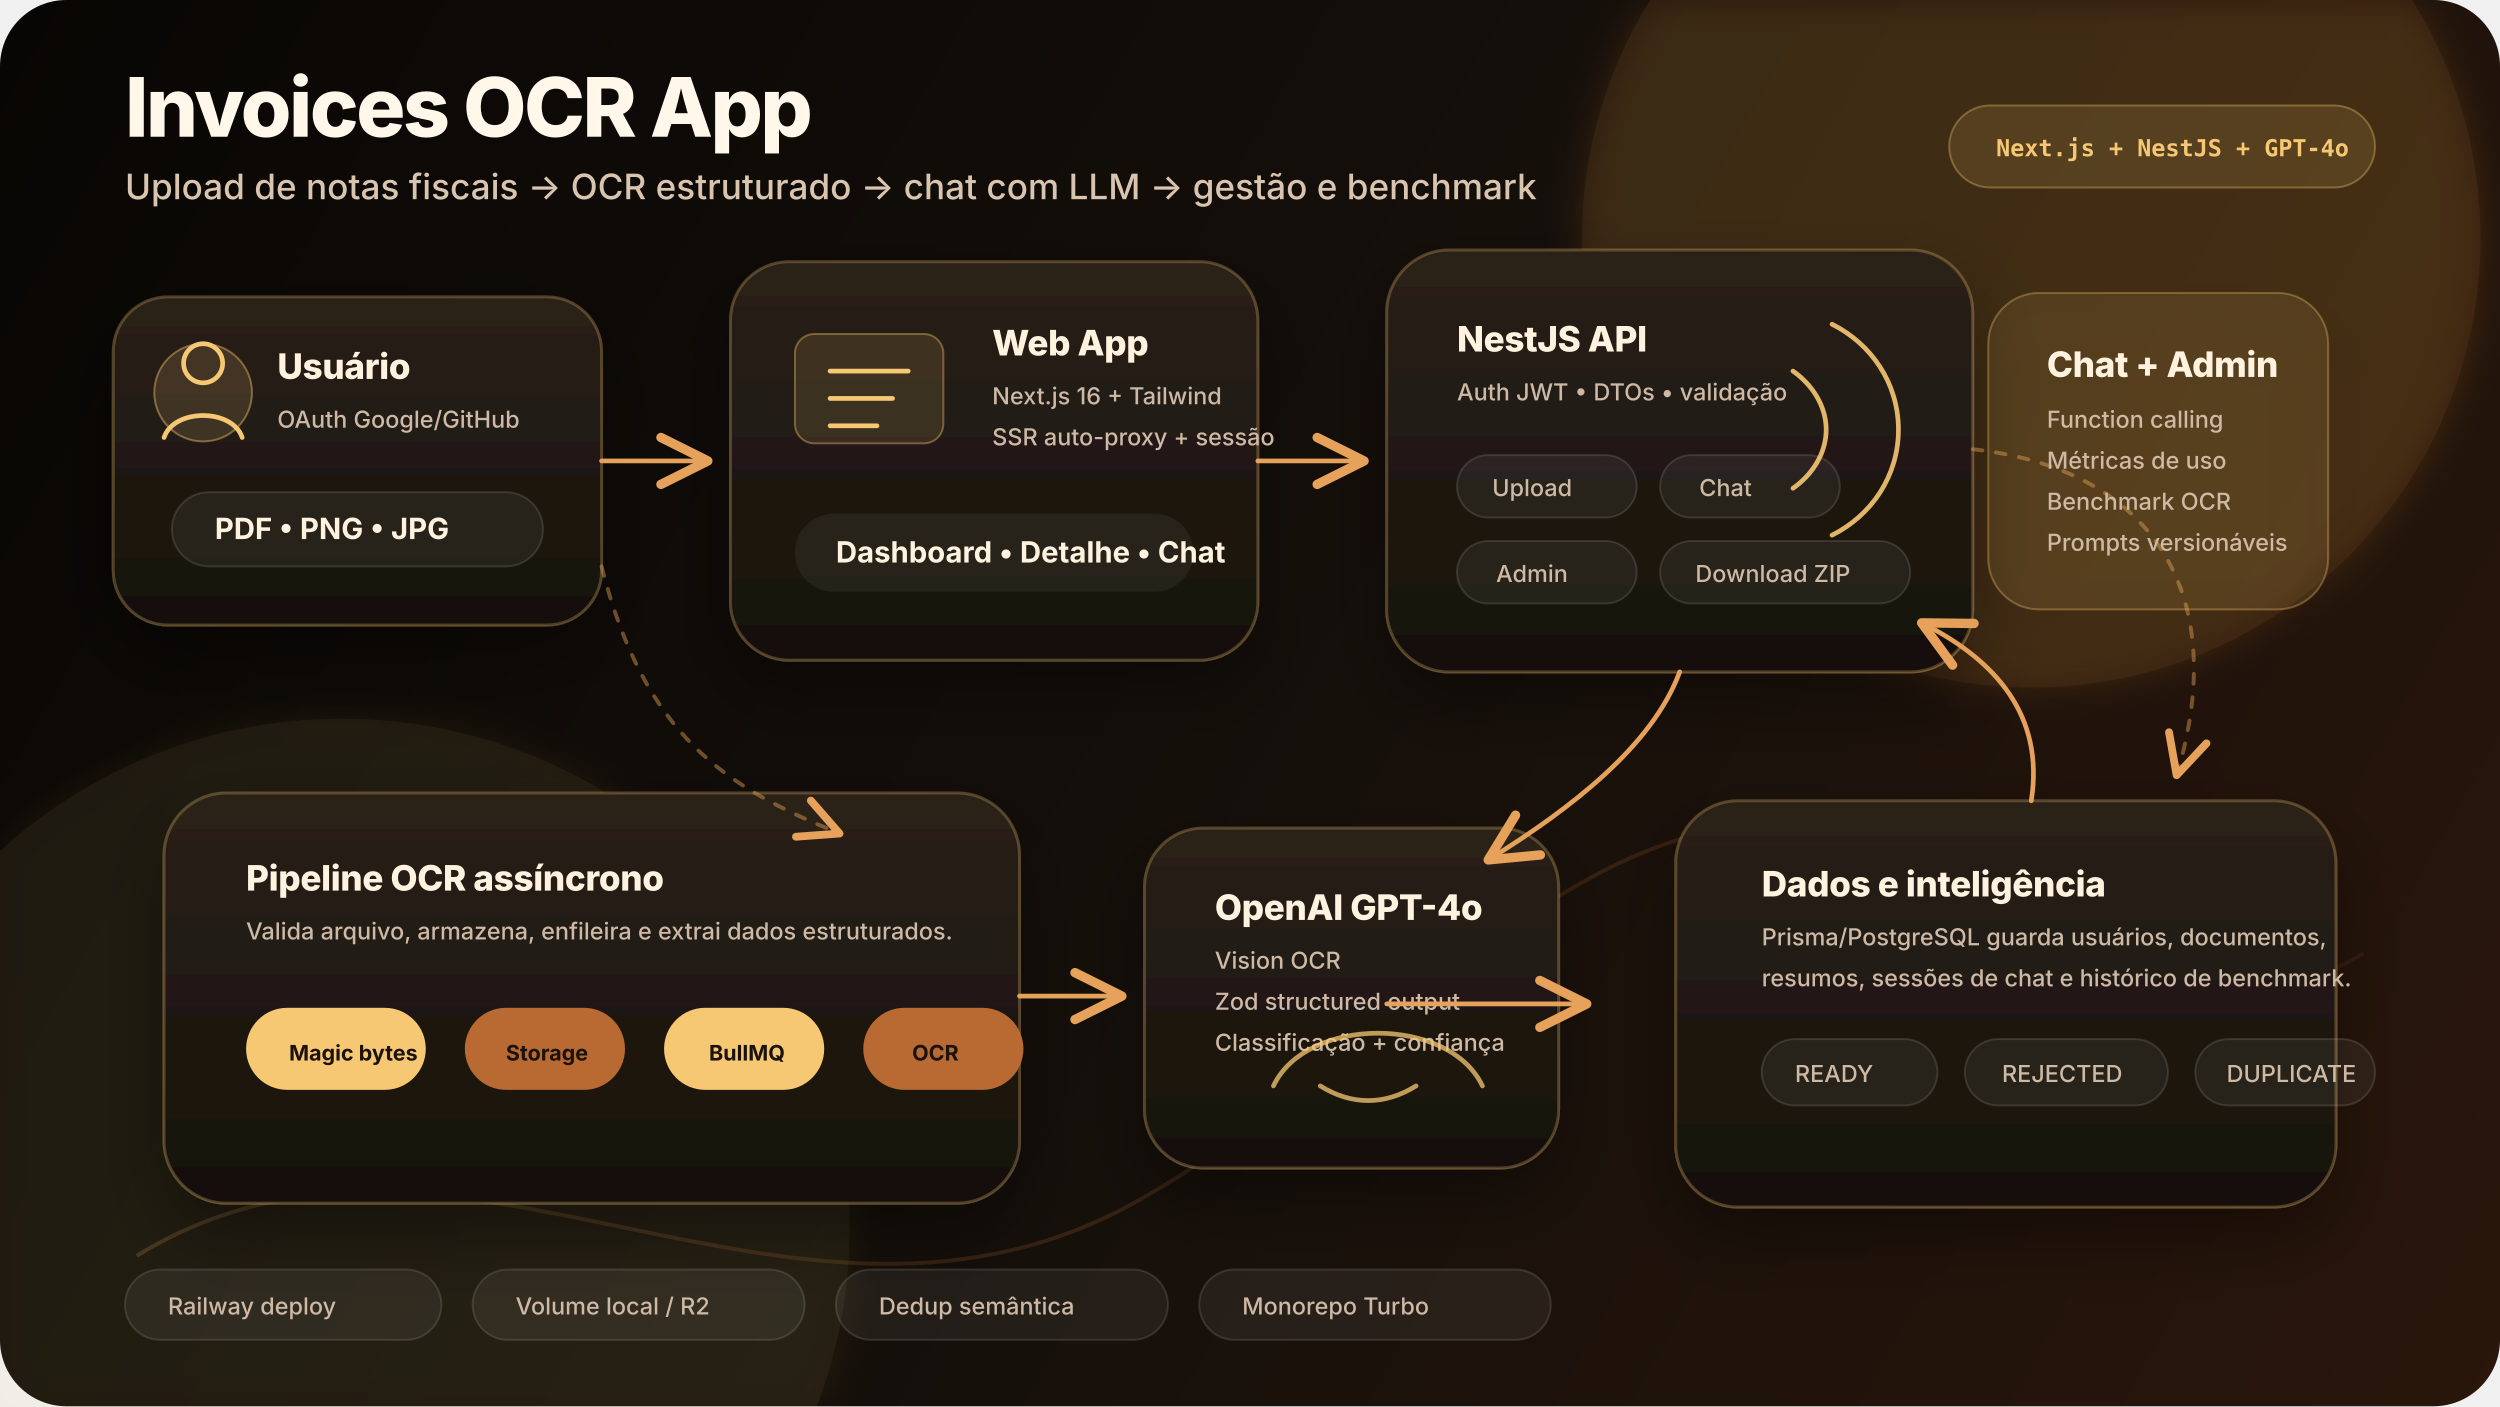
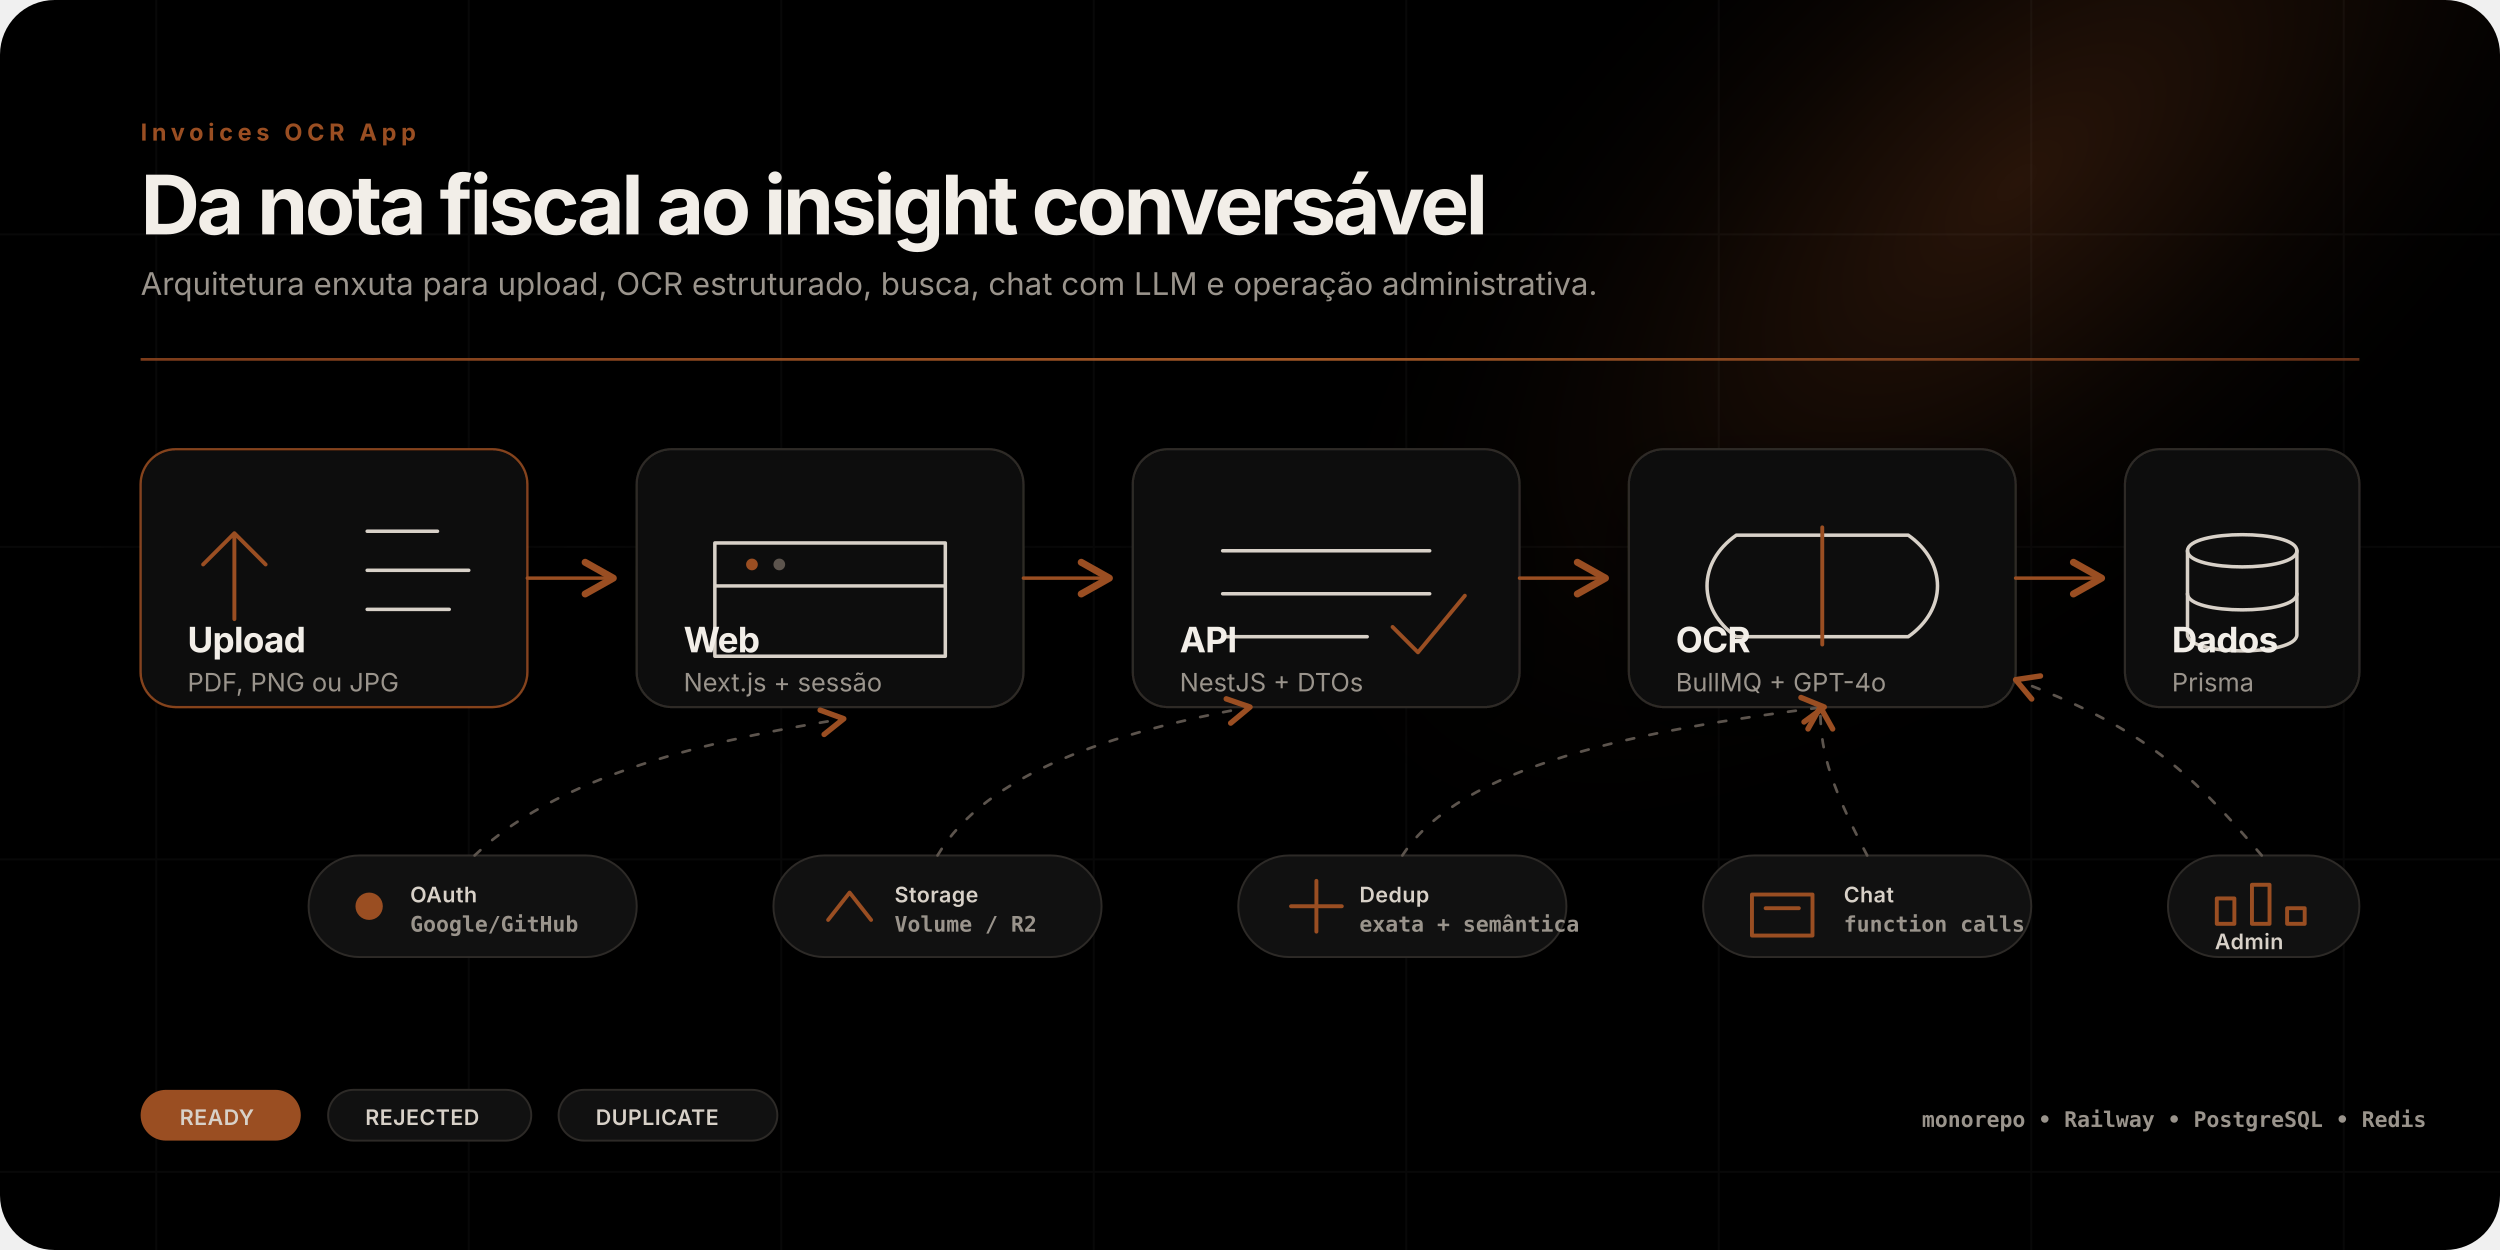
- <svg xmlns="http://www.w3.org/2000/svg" width="1280" height="720" viewBox="0 0 1280 720" fill="none" role="img" aria-labelledby="title desc">
+ <svg xmlns="http://www.w3.org/2000/svg" width="1280" height="640" viewBox="0 0 1280 640" fill="none" role="img" aria-labelledby="title desc">
  <defs>
-     <linearGradient id="bg" x1="0" y1="0" x2="1280" y2="720" gradientUnits="userSpaceOnUse">
-       <stop stop-color="#080604" />
-       <stop offset="0.54" stop-color="#16100B" />
-       <stop offset="1" stop-color="#2A160B" />
+     <linearGradient id="copperLine" x1="90" y1="0" x2="1190" y2="0" gradientUnits="userSpaceOnUse">
+       <stop stop-color="#8A421D" />
+       <stop offset="0.52" stop-color="#B4612A" />
+       <stop offset="1" stop-color="#6F3519" />
    </linearGradient>
-     <linearGradient id="copper" x1="120" y1="92" x2="1160" y2="650" gradientUnits="userSpaceOnUse">
-       <stop stop-color="#F7C873" />
-       <stop offset="0.42" stop-color="#C87533" />
-       <stop offset="1" stop-color="#7A3D1B" />
-     </linearGradient>
-     <linearGradient id="panel" x1="0" y1="0" x2="0" y2="1">
-       <stop stop-color="#2B2118" />
-       <stop offset="1" stop-color="#15100C" />
-     </linearGradient>
-     <filter id="shadow" x="-20%" y="-20%" width="140%" height="150%" color-interpolation-filters="sRGB">
-       <feDropShadow dx="0" dy="16" stdDeviation="18" flood-color="#000000" flood-opacity="0.38" />
+     <radialGradient id="copperGlow" cx="0" cy="0" r="1" gradientUnits="userSpaceOnUse" gradientTransform="translate(1030 96) rotate(138) scale(475 222)">
+       <stop stop-color="#9A4E22" stop-opacity="0.26" />
+       <stop offset="0.48" stop-color="#9A4E22" stop-opacity="0.08" />
+       <stop offset="1" stop-color="#000000" stop-opacity="0" />
+     </radialGradient>
+     <filter id="softShadow" x="-12%" y="-18%" width="124%" height="140%" color-interpolation-filters="sRGB">
+       <feDropShadow dx="0" dy="14" stdDeviation="18" flood-color="#000000" flood-opacity="0.5" />
    </filter>
-     <filter id="glow" x="-40%" y="-40%" width="180%" height="180%" color-interpolation-filters="sRGB">
-       <feGaussianBlur stdDeviation="9" result="blur" />
-       <feColorMatrix in="blur" type="matrix" values="1 0 0 0 0.95 0 0.55 0 0 0.44 0 0 0.22 0 0.12 0 0 0 0.8 0" />
-       <feBlend in="SourceGraphic" mode="screen" />
-     </filter>
-     <marker id="arrow" markerWidth="14" markerHeight="14" refX="11" refY="7" orient="auto" markerUnits="strokeWidth">
-       <path d="M2 2L12 7L2 12" stroke="#E6A15A" stroke-width="2" stroke-linecap="round" stroke-linejoin="round" />
+     <marker id="arrow" markerWidth="13" markerHeight="13" refX="10" refY="6.5" orient="auto" markerUnits="strokeWidth">
+       <path d="M2 2L10 6.5L2 11" stroke="#9A4E22" stroke-width="2" stroke-linecap="round" stroke-linejoin="round" />
    </marker>
    <style>
-       .title { font: 800 42px Inter, ui-sans-serif, system-ui, -apple-system, BlinkMacSystemFont, "Segoe UI", sans-serif; fill: #FFF7EA; letter-spacing: -0.03em; }
-       .subtitle { font: 500 18px Inter, ui-sans-serif, system-ui, -apple-system, BlinkMacSystemFont, "Segoe UI", sans-serif; fill: #D9C4AF; }
-       .section { font: 800 18px Inter, ui-sans-serif, system-ui, -apple-system, BlinkMacSystemFont, "Segoe UI", sans-serif; fill: #FFF3DF; letter-spacing: -0.01em; }
-       .label { font: 700 15px Inter, ui-sans-serif, system-ui, -apple-system, BlinkMacSystemFont, "Segoe UI", sans-serif; fill: #FFF3DF; }
-       .small { font: 500 12px Inter, ui-sans-serif, system-ui, -apple-system, BlinkMacSystemFont, "Segoe UI", sans-serif; fill: #CDB9A4; }
-       .tiny { font: 700 11px Inter, ui-sans-serif, system-ui, -apple-system, BlinkMacSystemFont, "Segoe UI", sans-serif; fill: #1B120B; }
-       .mono { font: 700 12px "SFMono-Regular", Consolas, monospace; fill: #F7C873; }
-       .card { fill: url(#panel); stroke: rgba(247, 200, 115, 0.26); stroke-width: 1.5; filter: url(#shadow); }
-       .mini { fill: rgba(255,255,255,0.055); stroke: rgba(255,255,255,0.12); stroke-width: 1; }
-       .line { stroke: #E6A15A; stroke-width: 2.4; stroke-linecap: round; stroke-linejoin: round; marker-end: url(#arrow); }
-       .line-muted { stroke: rgba(230,161,90,0.44); stroke-width: 2; stroke-linecap: round; stroke-dasharray: 5 7; marker-end: url(#arrow); }
-       .chip { fill: #F7C873; }
-       .chip2 { fill: #B96932; }
-       .icon { stroke: #F7C873; stroke-width: 2.4; stroke-linecap: round; stroke-linejoin: round; }
+       .bg { fill: #000; }
+       .grid { stroke: #ffffff; stroke-opacity: 0.035; stroke-width: 1; }
+       .eyebrow { font: 700 12px Inter, ui-sans-serif, system-ui, -apple-system, BlinkMacSystemFont, "Segoe UI", sans-serif; letter-spacing: 0.2em; text-transform: uppercase; fill: #9A4E22; }
+       .title { font: 650 42px Inter, ui-sans-serif, system-ui, -apple-system, BlinkMacSystemFont, "Segoe UI", sans-serif; letter-spacing: -0.04em; fill: #F2EEE8; }
+       .subtitle { font: 400 16px Inter, ui-sans-serif, system-ui, -apple-system, BlinkMacSystemFont, "Segoe UI", sans-serif; fill: #9A948C; }
+       .cardTitle { font: 650 18px Inter, ui-sans-serif, system-ui, -apple-system, BlinkMacSystemFont, "Segoe UI", sans-serif; letter-spacing: -0.02em; fill: #F2EEE8; }
+       .cardText { font: 400 13px Inter, ui-sans-serif, system-ui, -apple-system, BlinkMacSystemFont, "Segoe UI", sans-serif; fill: #9A948C; }
+       .tiny { font: 600 11px Inter, ui-sans-serif, system-ui, -apple-system, BlinkMacSystemFont, "Segoe UI", sans-serif; letter-spacing: 0.02em; fill: #D8D1C8; }
+       .mono { font: 600 11px "SFMono-Regular", Consolas, monospace; fill: #9A948C; }
+       .panel { fill: #080808; stroke: #2D2A27; stroke-width: 1.2; filter: url(#softShadow); }
+       .panelAccent { stroke: #9A4E22; stroke-opacity: 0.85; }
+       .chip { fill: #111; stroke: #2D2A27; stroke-width: 1; }
+       .chipAccent { fill: #9A4E22; }
+       .wire { stroke: #9A4E22; stroke-width: 1.8; stroke-linecap: round; stroke-linejoin: round; marker-end: url(#arrow); }
+       .wireMuted { stroke: #5C544D; stroke-width: 1.4; stroke-linecap: round; stroke-dasharray: 4 8; marker-end: url(#arrow); }
+       .icon { stroke: #D8D1C8; stroke-width: 1.8; stroke-linecap: round; stroke-linejoin: round; }
+       .iconAccent { stroke: #9A4E22; stroke-width: 2; stroke-linecap: round; stroke-linejoin: round; }
    </style>
  </defs>
-   <rect width="1280" height="720" rx="34" fill="url(#bg)" />
-   <circle cx="1040" cy="122" r="230" fill="#9A4E22" opacity="0.18" filter="url(#glow)" />
-   <circle cx="175" cy="628" r="260" fill="#F7C873" opacity="0.08" filter="url(#glow)" />
-   <path d="M70 643C232 543 407 715 584 614C732 529 817 390 961 428C1067 456 1136 536 1210 488" stroke="url(#copper)" stroke-width="2" opacity="0.2" />
-   <text x="64" y="70" class="title">Invoices OCR App</text>
-   <text x="64" y="102" class="subtitle">Upload de notas fiscais → OCR estruturado → chat com LLM → gestão e benchmark</text>
-   <rect x="998" y="54" width="218" height="42" rx="21" fill="rgba(247,200,115,0.12)" stroke="rgba(247,200,115,0.34)" />
-   <text x="1022" y="80" class="mono">Next.js + NestJS + GPT-4o</text>
-   <rect x="58" y="152" width="250" height="168" rx="28" class="card" />
-   <circle cx="104" cy="201" r="25" fill="rgba(247,200,115,0.14)" stroke="rgba(247,200,115,0.42)" />
-   <path d="M104 196a10 10 0 1 0 0-20a10 10 0 0 0 0 20ZM84 224c5-15 35-15 40 0" class="icon" />
-   <text x="142" y="194" class="section">Usuário</text>
-   <text x="142" y="219" class="small">OAuth Google/GitHub</text>
-   <rect x="88" y="252" width="190" height="38" rx="19" class="mini" />
-   <text x="110" y="276" class="label">PDF • PNG • JPG</text>
-   <rect x="374" y="134" width="270" height="204" rx="30" class="card" />
-   <rect x="407" y="171" width="76" height="56" rx="10" fill="rgba(247,200,115,0.12)" stroke="rgba(247,200,115,0.38)" />
-   <path d="M425 190h40M425 204h32M425 218h24" class="icon" />
-   <text x="508" y="182" class="section">Web App</text>
-   <text x="508" y="207" class="small">Next.js 16 + Tailwind</text>
-   <text x="508" y="228" class="small">SSR auto-proxy + sessão</text>
-   <rect x="407" y="263" width="204" height="40" rx="20" fill="rgba(255,255,255,0.055)" />
-   <text x="428" y="288" class="label">Dashboard • Detalhe • Chat</text>
-   <rect x="710" y="128" width="300" height="216" rx="32" class="card" />
-   <text x="746" y="180" class="section">NestJS API</text>
-   <text x="746" y="205" class="small">Auth JWT • DTOs • validação</text>
-   <g transform="translate(746 233)">
-     <rect width="92" height="32" rx="16" class="mini" />
-     <text x="18" y="21" class="small">Upload</text>
-     <rect x="104" width="92" height="32" rx="16" class="mini" />
-     <text x="124" y="21" class="small">Chat</text>
-     <rect x="0" y="44" width="92" height="32" rx="16" class="mini" />
-     <text x="20" y="65" class="small">Admin</text>
-     <rect x="104" y="44" width="128" height="32" rx="16" class="mini" />
-     <text x="122" y="65" class="small">Download ZIP</text>
+   <rect class="bg" width="1280" height="640" rx="28" />
+   <rect width="1280" height="640" rx="28" fill="url(#copperGlow)" />
+   <path class="grid" d="M80 0V640M240 0V640M400 0V640M560 0V640M720 0V640M880 0V640M1040 0V640M1200 0V640M0 120H1280M0 280H1280M0 440H1280M0 600H1280" />
+   <text class="eyebrow" x="72" y="72">Invoices OCR App</text>
+   <text class="title" x="72" y="120">Da nota fiscal ao insight conversável</text>
+   <text class="subtitle" x="72" y="151">Arquitetura enxuta para upload, OCR estruturado, busca, chat com LLM e operação administrativa.</text>
+   <path d="M72 184H1208" stroke="url(#copperLine)" stroke-width="1.4" opacity="0.9" />
+   <g transform="translate(72 230)">
+     <rect class="panel panelAccent" width="198" height="132" rx="18" />
+     <path class="iconAccent" d="M48 43v44M32 59l16-16l16 16" />
+     <path class="icon" d="M116 42h36M116 62h52M116 82h42" />
+     <text class="cardTitle" x="24" y="104">Upload</text>
+     <text class="cardText" x="24" y="124">PDF, PNG ou JPG</text>
  </g>
-   <path d="M938 166c20 10 34 30 34 54s-14 44-34 54M918 190c10 7 17 18 17 30s-7 23-17 30" class="icon" opacity="0.9" />
-   <rect x="84" y="406" width="438" height="210" rx="32" class="card" />
-   <text x="126" y="456" class="section">Pipeline OCR assíncrono</text>
-   <text x="126" y="481" class="small">Valida arquivo, armazena, enfileira e extrai dados estruturados.</text>
-   <g transform="translate(126 516)">
-     <rect width="92" height="42" rx="21" class="chip" />
-     <text x="22" y="27" class="tiny">Magic bytes</text>
-     <rect x="112" width="82" height="42" rx="21" class="chip2" />
-     <text x="133" y="27" class="tiny" fill="#FFF3DF">Storage</text>
-     <rect x="214" width="82" height="42" rx="21" class="chip" />
-     <text x="237" y="27" class="tiny">BullMQ</text>
-     <rect x="316" width="82" height="42" rx="21" class="chip2" />
-     <text x="341" y="27" class="tiny" fill="#FFF3DF">OCR</text>
+   <g transform="translate(326 230)">
+     <rect class="panel" width="198" height="132" rx="18" />
+     <path class="icon" d="M40 48h118v58H40zM40 70h118" />
+     <circle cx="59" cy="59" r="3" fill="#9A4E22" />
+     <circle cx="73" cy="59" r="3" fill="#5C544D" />
+     <text class="cardTitle" x="24" y="104">Web</text>
+     <text class="cardText" x="24" y="124">Next.js + sessão</text>
  </g>
-   <rect x="586" y="424" width="212" height="174" rx="30" class="card" />
-   <text x="622" y="471" class="section">OpenAI GPT-4o</text>
-   <text x="622" y="496" class="small">Vision OCR</text>
-   <text x="622" y="517" class="small">Zod structured output</text>
-   <text x="622" y="538" class="small">Classificação + confiança</text>
-   <path d="M676 556c16 10 33 10 49 0M652 556c17-36 90-36 107 0" class="icon" opacity="0.75" />
-   <rect x="858" y="410" width="338" height="208" rx="32" class="card" />
-   <text x="902" y="459" class="section">Dados e inteligência</text>
-   <text x="902" y="484" class="small">Prisma/PostgreSQL guarda usuários, documentos,</text>
-   <text x="902" y="505" class="small">resumos, sessões de chat e histórico de benchmark.</text>
-   <g transform="translate(902 532)">
-     <rect width="90" height="34" rx="17" class="mini" />
-     <text x="17" y="22" class="small">READY</text>
-     <rect x="104" width="104" height="34" rx="17" class="mini" />
-     <text x="123" y="22" class="small">REJECTED</text>
-     <rect x="222" width="92" height="34" rx="17" class="mini" />
-     <text x="238" y="22" class="small">DUPLICATE</text>
+   <g transform="translate(580 230)">
+     <rect class="panel" width="198" height="132" rx="18" />
+     <path class="icon" d="M46 52h106M46 74h106M46 96h74" />
+     <path class="iconAccent" d="M133 91l13 13l24-29" />
+     <text class="cardTitle" x="24" y="104">API</text>
+     <text class="cardText" x="24" y="124">NestJS + DTOs</text>
  </g>
-   <path d="M308 236H360" class="line" />
-   <path d="M644 236H696" class="line" />
-   <path d="M860 344C846 382 804 414 764 439" class="line" />
-   <path d="M710 514H810" class="line" />
-   <path d="M522 510H572" class="line" />
-   <path d="M308 290C330 377 372 403 428 426" class="line-muted" />
-   <path d="M1010 230C1102 240 1142 304 1115 395" class="line-muted" />
-   <path d="M1040 410C1047 366 1021 338 986 320" class="line" />
-   <rect x="1018" y="150" width="174" height="162" rx="26" fill="rgba(247,200,115,0.1)" stroke="rgba(247,200,115,0.32)" filter="url(#shadow)" />
-   <text x="1048" y="193" class="section">Chat + Admin</text>
-   <text x="1048" y="219" class="small">Function calling</text>
-   <text x="1048" y="240" class="small">Métricas de uso</text>
-   <text x="1048" y="261" class="small">Benchmark OCR</text>
-   <text x="1048" y="282" class="small">Prompts versionáveis</text>
-   <g transform="translate(64 650)">
-     <rect width="162" height="36" rx="18" fill="rgba(255,255,255,0.06)" stroke="rgba(255,255,255,0.12)" />
-     <text x="22" y="23" class="small">Railway deploy</text>
-     <rect x="178" width="170" height="36" rx="18" fill="rgba(255,255,255,0.06)" stroke="rgba(255,255,255,0.12)" />
-     <text x="200" y="23" class="small">Volume local / R2</text>
-     <rect x="364" width="170" height="36" rx="18" fill="rgba(255,255,255,0.06)" stroke="rgba(255,255,255,0.12)" />
-     <text x="386" y="23" class="small">Dedup semântica</text>
-     <rect x="550" width="180" height="36" rx="18" fill="rgba(255,255,255,0.06)" stroke="rgba(255,255,255,0.12)" />
-     <text x="572" y="23" class="small">Monorepo Turbo</text>
+   <g transform="translate(834 230)">
+     <rect class="panel" width="198" height="132" rx="18" />
+     <path class="icon" d="M55 44h88M55 96h88M55 44c-20 14-20 38 0 52M143 44c20 14 20 38 0 52" />
+     <path class="iconAccent" d="M99 40v60" />
+     <text class="cardTitle" x="24" y="104">OCR</text>
+     <text class="cardText" x="24" y="124">BullMQ + GPT-4o</text>
  </g>
+   <g transform="translate(1088 230)">
+     <rect class="panel" width="120" height="132" rx="18" />
+     <path class="icon" d="M32 52c0-11 56-11 56 0v43c0 11-56 11-56 0V52z" />
+     <path class="icon" d="M32 52c0 11 56 11 56 0M32 74c0 11 56 11 56 0" />
+     <text class="cardTitle" x="24" y="104">Dados</text>
+     <text class="cardText" x="24" y="124">Prisma</text>
+   </g>
+   <path class="wire" d="M270 296H314" />
+   <path class="wire" d="M524 296H568" />
+   <path class="wire" d="M778 296H822" />
+   <path class="wire" d="M1032 296H1076" />
+   <g transform="translate(158 438)">
+     <rect class="chip" width="168" height="52" rx="26" />
+     <circle cx="31" cy="26" r="7" fill="#9A4E22" />
+     <text class="tiny" x="52" y="24">OAuth</text>
+     <text class="mono" x="52" y="39">Google/GitHub</text>
+   </g>
+   <g transform="translate(396 438)">
+     <rect class="chip" width="168" height="52" rx="26" />
+     <path class="iconAccent" d="M28 33l11-14l11 14" />
+     <text class="tiny" x="62" y="24">Storage</text>
+     <text class="mono" x="62" y="39">Volume / R2</text>
+   </g>
+   <g transform="translate(634 438)">
+     <rect class="chip" width="168" height="52" rx="26" />
+     <path class="iconAccent" d="M27 26h26M40 13v26" />
+     <text class="tiny" x="62" y="24">Dedup</text>
+     <text class="mono" x="62" y="39">exata + semântica</text>
+   </g>
+   <g transform="translate(872 438)">
+     <rect class="chip" width="168" height="52" rx="26" />
+     <path class="iconAccent" d="M25 20h31v21H25zM32 27h17" />
+     <text class="tiny" x="72" y="24">Chat</text>
+     <text class="mono" x="72" y="39">function calls</text>
+   </g>
+   <g transform="translate(1110 438)">
+     <rect class="chip" width="98" height="52" rx="26" />
+     <path class="iconAccent" d="M25 35h9V22h-9v13ZM43 35h9V15h-9v20ZM61 35h9V27h-9v8Z" />
+     <text class="tiny" x="24" y="48">Admin</text>
+   </g>
+   <path class="wireMuted" d="M243 438C290 393 377 377 432 368" />
+   <path class="wireMuted" d="M480 438C505 396 569 375 640 362" />
+   <path class="wireMuted" d="M718 438C748 392 838 374 934 362" />
+   <path class="wireMuted" d="M956 438C935 398 932 382 932 362" />
+   <path class="wireMuted" d="M1158 438C1119 392 1095 372 1032 348" />
+   <g transform="translate(72 558)">
+     <rect class="chipAccent" width="82" height="26" rx="13" />
+     <text class="tiny" x="20" y="18" fill="#F2EEE8">READY</text>
+     <rect class="chip" x="96" width="104" height="26" rx="13" />
+     <text class="tiny" x="115" y="18">REJECTED</text>
+     <rect class="chip" x="214" width="112" height="26" rx="13" />
+     <text class="tiny" x="233" y="18">DUPLICATE</text>
+   </g>
+   <text class="mono" x="984" y="577">monorepo • Railway • PostgreSQL • Redis</text>
</svg>
